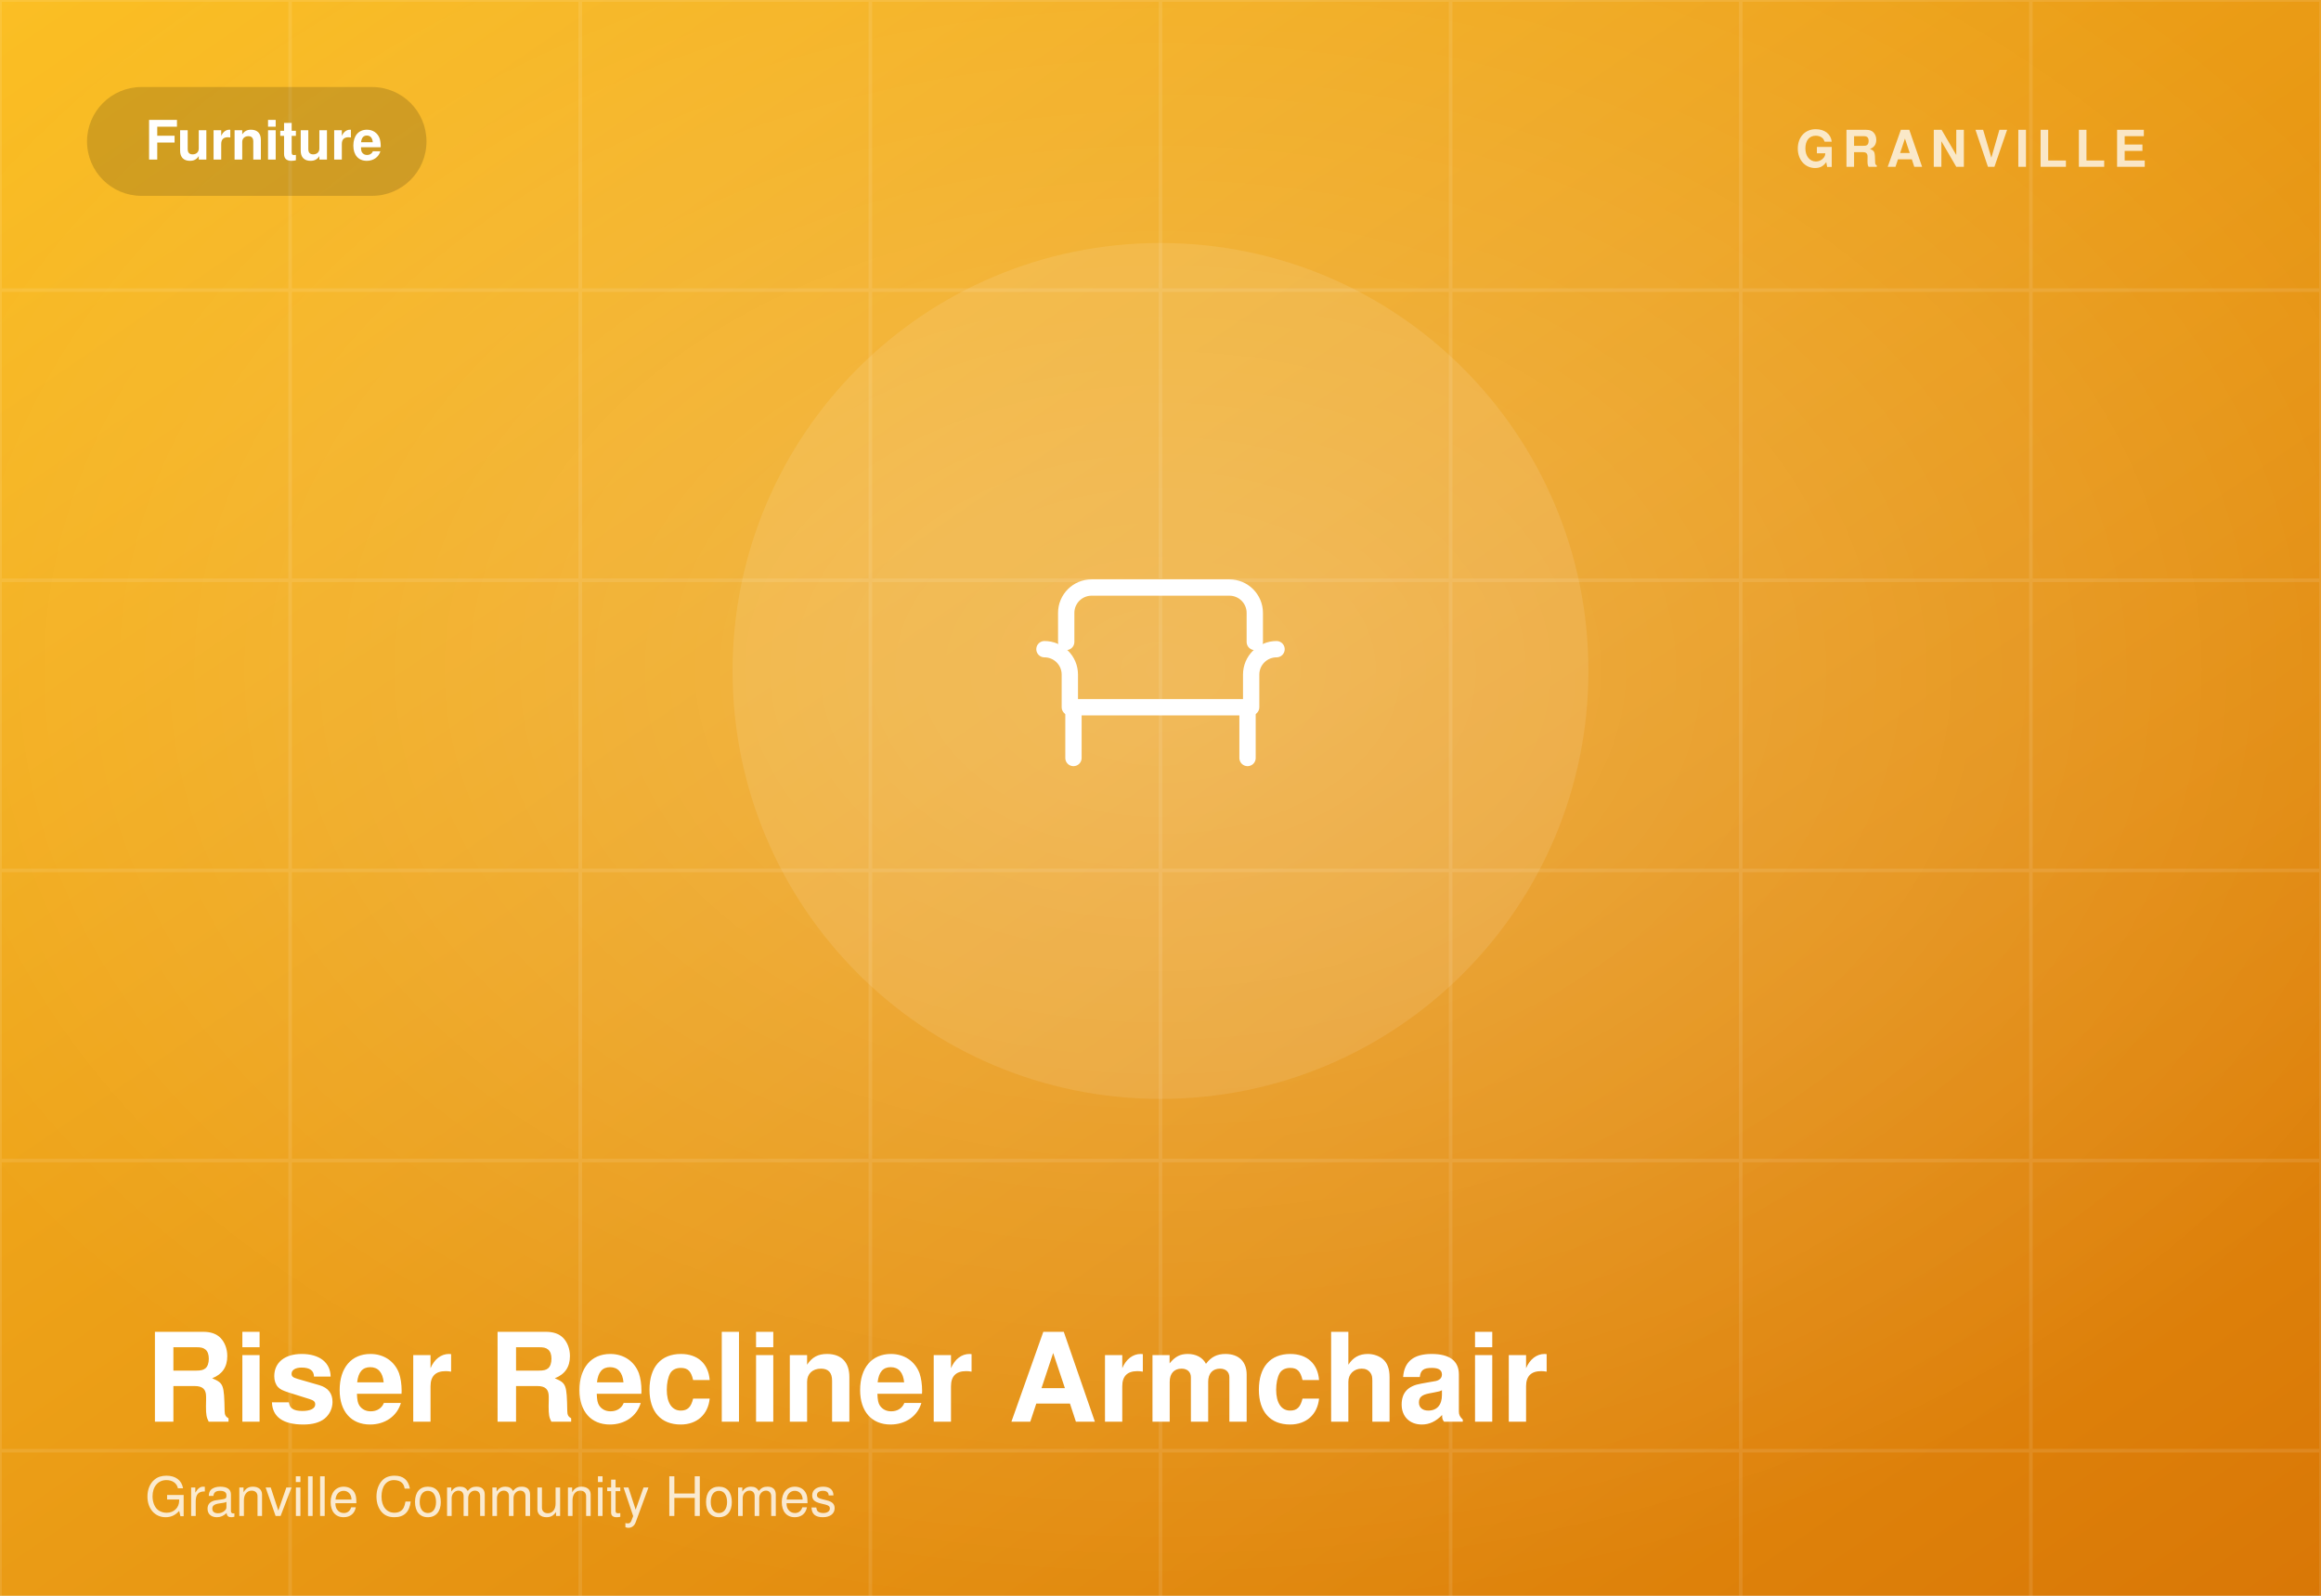
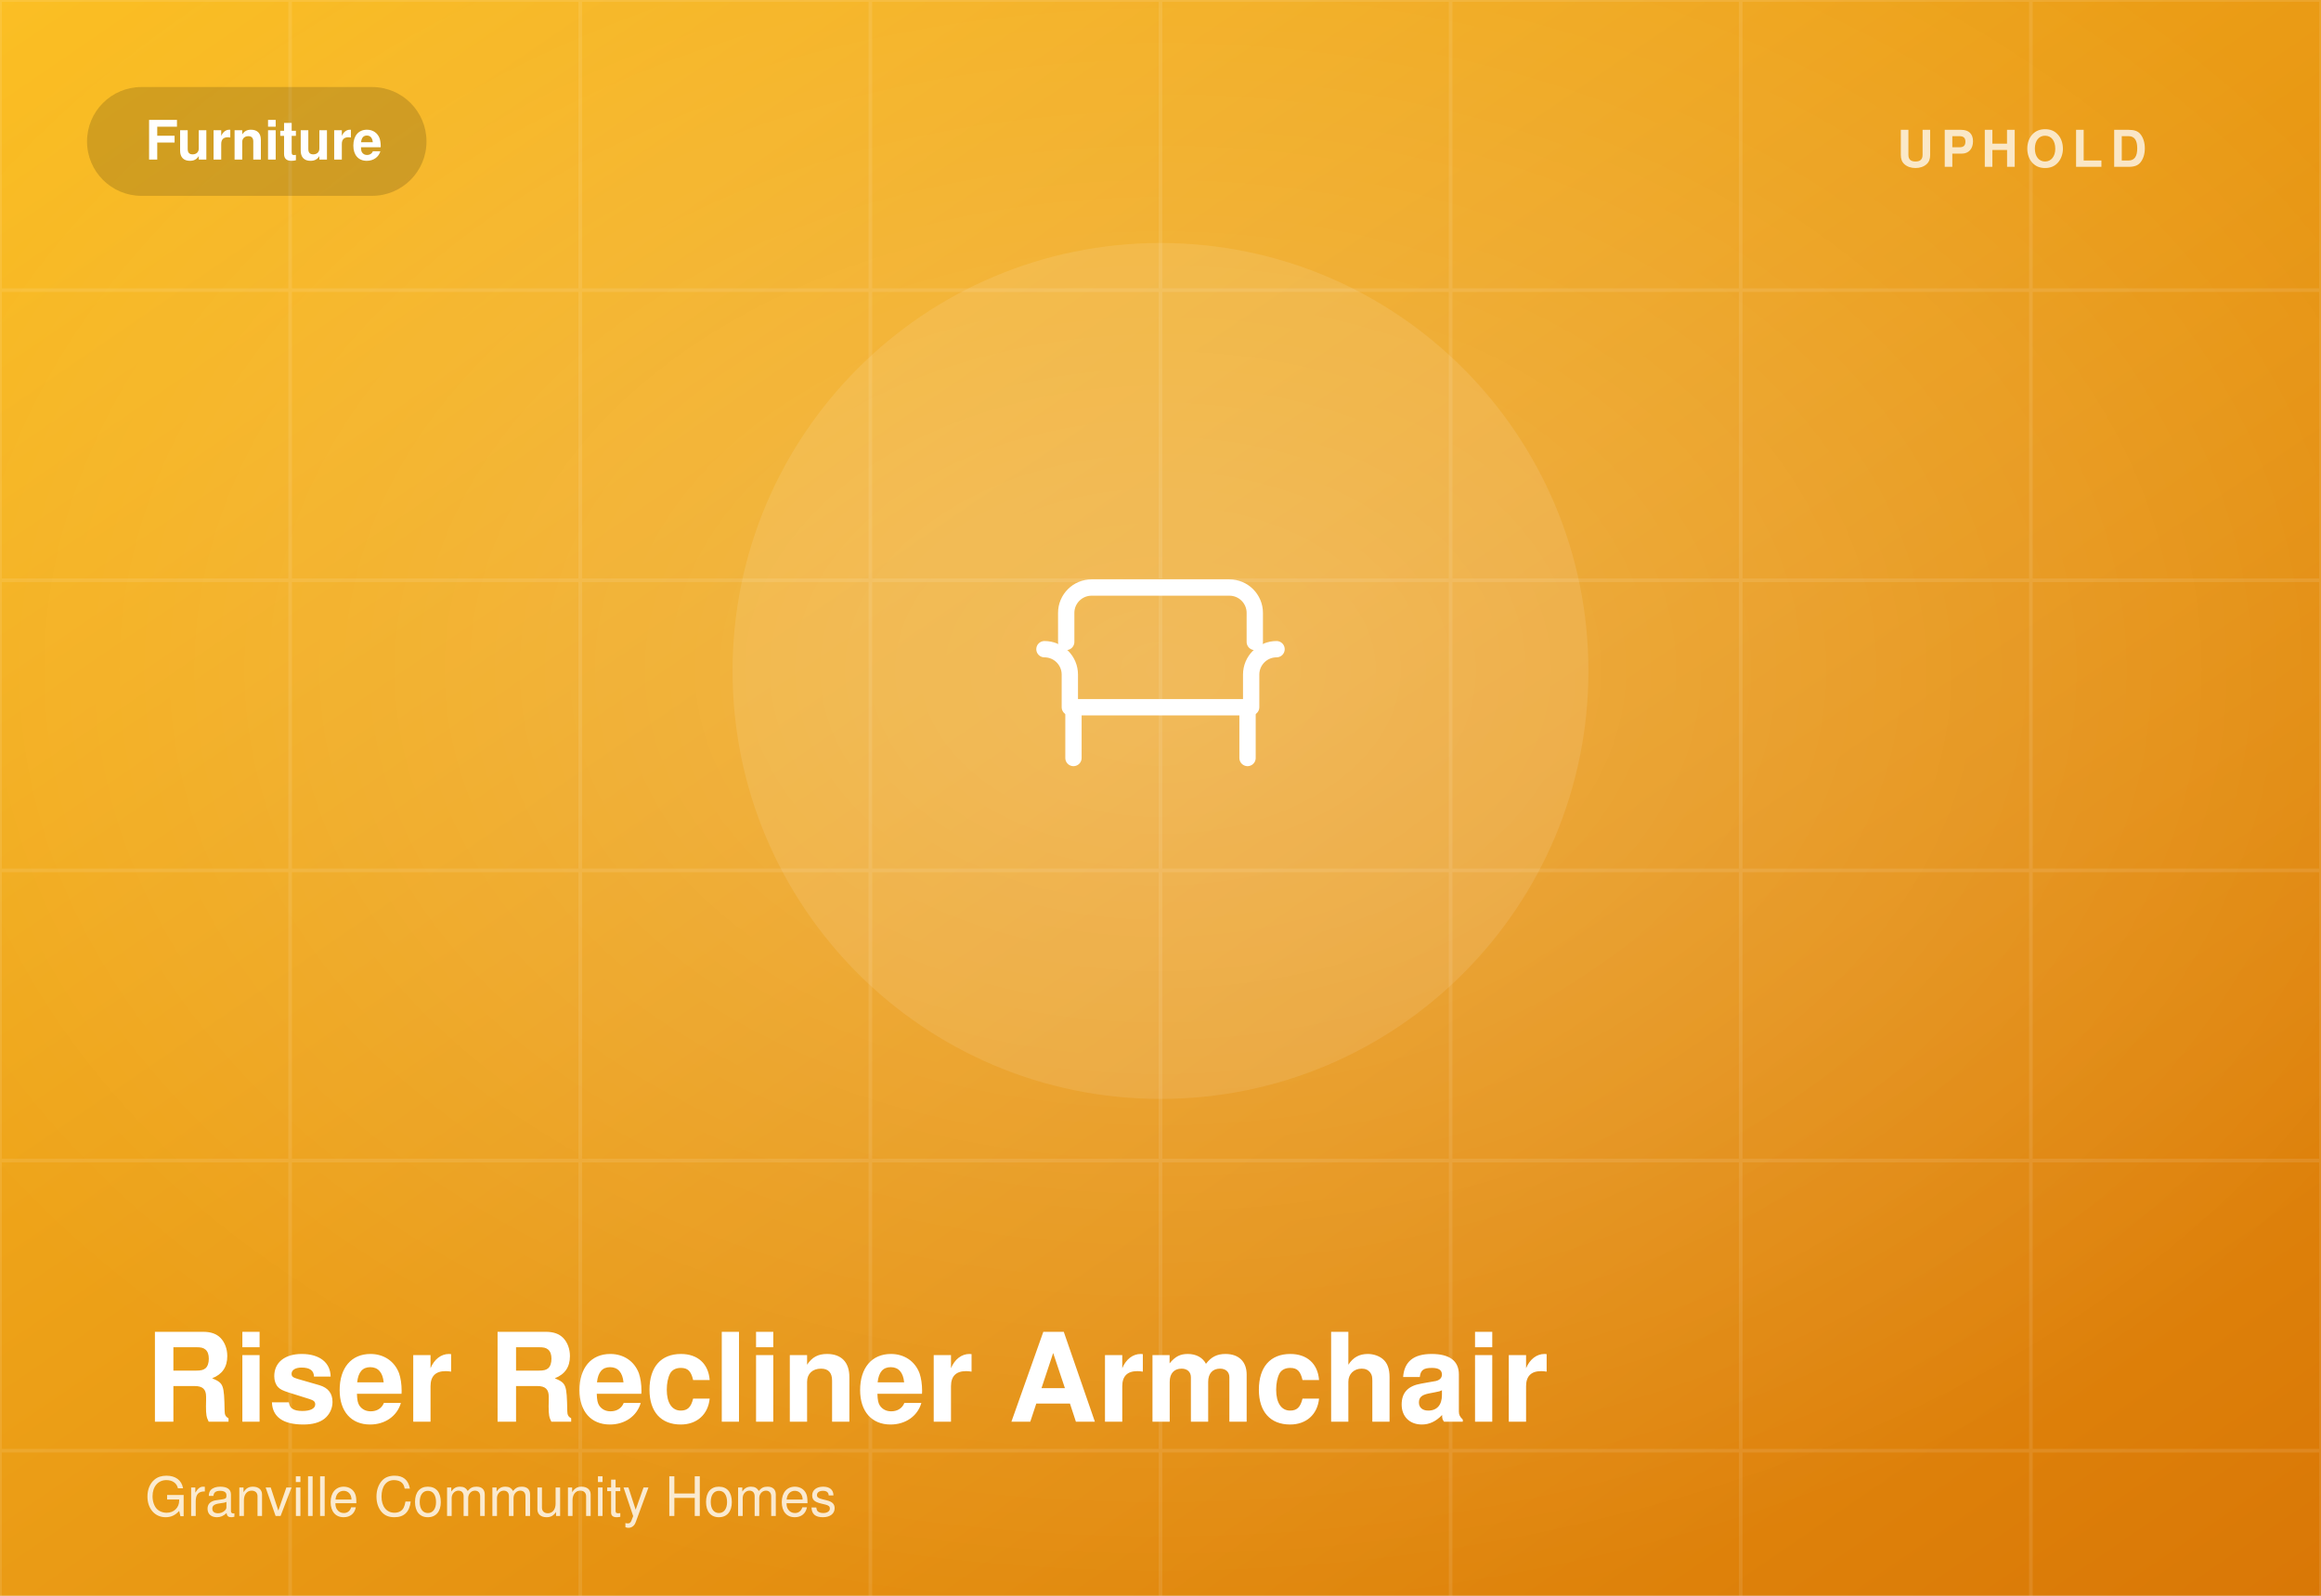
<svg xmlns="http://www.w3.org/2000/svg" viewBox="0 0 640 440" width="640" height="440" role="img" aria-label="Riser Recliner Armchair">
  <defs>
    <linearGradient id="g" x1="0" y1="0" x2="1" y2="1">
      <stop offset="0" stop-color="#FBBF24" />
      <stop offset="1" stop-color="#D97706" />
    </linearGradient>
    <radialGradient id="spot" cx="0.5" cy="0.42" r="0.6">
      <stop offset="0" stop-color="#ffffff" stop-opacity="0.22" />
      <stop offset="1" stop-color="#ffffff" stop-opacity="0" />
    </radialGradient>
  </defs>
  <rect width="640" height="440" fill="url(#g)" />
  <rect width="640" height="440" fill="url(#spot)" />
  <g opacity="0.10" fill="none" stroke="#fff" stroke-width="1">
    <line x1="0" y1="0" x2="0" y2="440" />
    <line x1="80" y1="0" x2="80" y2="440" />
    <line x1="160" y1="0" x2="160" y2="440" />
    <line x1="240" y1="0" x2="240" y2="440" />
    <line x1="320" y1="0" x2="320" y2="440" />
    <line x1="400" y1="0" x2="400" y2="440" />
    <line x1="480" y1="0" x2="480" y2="440" />
    <line x1="560" y1="0" x2="560" y2="440" />
    <line x1="640" y1="0" x2="640" y2="440" />
    <line x1="0" y1="0" x2="640" y2="0" />
    <line x1="0" y1="80" x2="640" y2="80" />
    <line x1="0" y1="160" x2="640" y2="160" />
    <line x1="0" y1="240" x2="640" y2="240" />
    <line x1="0" y1="320" x2="640" y2="320" />
    <line x1="0" y1="400" x2="640" y2="400" />
  </g>
  <circle cx="320" cy="185" r="118" fill="#fff" opacity="0.10" />
  <g transform="translate(260,125) scale(1.0)">
    <g fill="none" stroke="#fff" stroke-width="4.5" stroke-linecap="round" stroke-linejoin="round">
      <path d="M34 52v-8a7 7 0 0 1 7-7h38a7 7 0 0 1 7 7v8" />
      <path d="M28 54a7 7 0 0 1 7 7v9h50v-9a7 7 0 0 1 7-7" />
      <path d="M36 70v14M84 70v14" />
    </g>
  </g>
  <rect x="24" y="24" width="93.6" height="30" rx="15" fill="#000" opacity="0.16" />
  <text x="40" y="44" font-family="Segoe UI, Helvetica, Arial, sans-serif" font-size="15" font-weight="600" fill="#fff">Furniture</text>
-   <text x="592" y="46" text-anchor="end" font-family="Segoe UI, Helvetica, Arial, sans-serif" font-size="14" font-weight="700" letter-spacing="2" fill="#fff" opacity="0.75">GRANVILLE</text>
+   <text x="592" y="46" text-anchor="end" font-family="Segoe UI, Helvetica, Arial, sans-serif" font-size="14" font-weight="700" letter-spacing="2" fill="#fff" opacity="0.75">UPHOLD</text>
  <text x="40" y="392" font-family="Segoe UI, Helvetica, Arial, sans-serif" font-size="34" font-weight="700" fill="#fff">Riser Recliner Armchair</text>
  <text x="40" y="418" font-family="Segoe UI, Helvetica, Arial, sans-serif" font-size="15" font-weight="500" fill="#fff" opacity="0.8">Granville Community Homes</text>
</svg>
